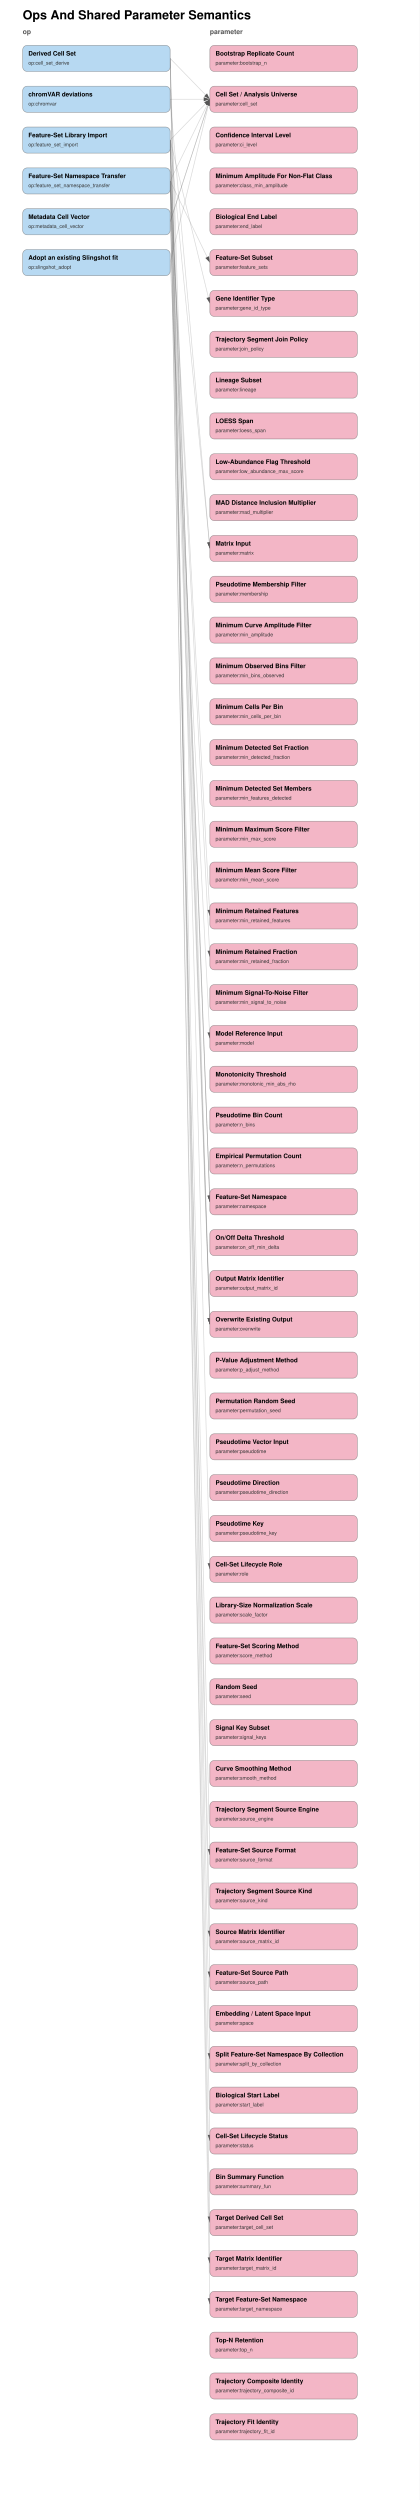
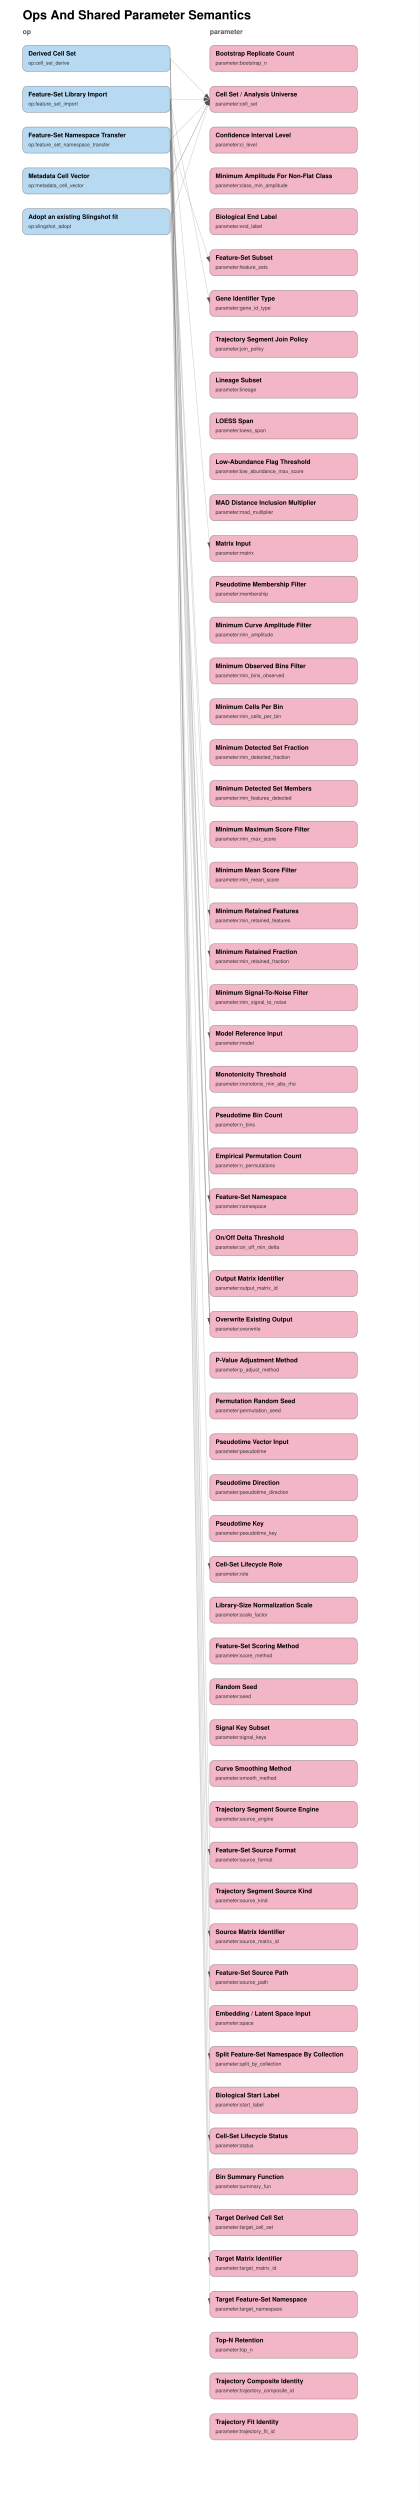
<svg xmlns="http://www.w3.org/2000/svg" width="740" height="4408" viewBox="0 0 740 4408">
  <rect width="100%" height="100%" fill="white" />
  <defs>
    <marker id="arrow" markerWidth="10" markerHeight="10" refX="9" refY="3" orient="auto" markerUnits="strokeWidth">
      <path d="M0,0 L0,6 L9,3 z" fill="#555" />
    </marker>
  </defs>
  <text x="40" y="34" font-family="Helvetica,Arial,sans-serif" font-size="22" font-weight="700">Ops And Shared Parameter Semantics</text>
  <text x="40" y="60" font-family="Helvetica,Arial,sans-serif" font-size="12" font-weight="700" fill="#555">op</text>
  <text x="370" y="60" font-family="Helvetica,Arial,sans-serif" font-size="12" font-weight="700" fill="#555">parameter</text>
  <line x1="300" y1="103" x2="370" y2="175" stroke="#555" stroke-opacity="0.22" stroke-width="1.2" marker-end="url(#arrow)" />
  <line x1="300" y1="103" x2="370" y2="2335" stroke="#555" stroke-opacity="0.22" stroke-width="1.2" marker-end="url(#arrow)" />
  <line x1="300" y1="103" x2="370" y2="2767" stroke="#555" stroke-opacity="0.22" stroke-width="1.2" marker-end="url(#arrow)" />
  <line x1="300" y1="103" x2="370" y2="3775" stroke="#555" stroke-opacity="0.22" stroke-width="1.2" marker-end="url(#arrow)" />
  <line x1="300" y1="103" x2="370" y2="3919" stroke="#555" stroke-opacity="0.22" stroke-width="1.2" marker-end="url(#arrow)" />
  <line x1="300" y1="175" x2="370" y2="175" stroke="#555" stroke-opacity="0.22" stroke-width="1.2" marker-end="url(#arrow)" />
+   <line x1="300" y1="175" x2="370" y2="535" stroke="#555" stroke-opacity="0.22" stroke-width="1.2" marker-end="url(#arrow)" />
  <line x1="300" y1="175" x2="370" y2="967" stroke="#555" stroke-opacity="0.22" stroke-width="1.2" marker-end="url(#arrow)" />
+   <line x1="300" y1="175" x2="370" y2="2119" stroke="#555" stroke-opacity="0.22" stroke-width="1.2" marker-end="url(#arrow)" />
+   <line x1="300" y1="175" x2="370" y2="2119" stroke="#555" stroke-opacity="0.22" stroke-width="1.2" marker-end="url(#arrow)" />
+   <line x1="300" y1="175" x2="370" y2="2335" stroke="#555" stroke-opacity="0.22" stroke-width="1.2" marker-end="url(#arrow)" />
+   <line x1="300" y1="175" x2="370" y2="3271" stroke="#555" stroke-opacity="0.22" stroke-width="1.2" marker-end="url(#arrow)" />
+   <line x1="300" y1="175" x2="370" y2="3487" stroke="#555" stroke-opacity="0.22" stroke-width="1.2" marker-end="url(#arrow)" />
+   <line x1="300" y1="175" x2="370" y2="3631" stroke="#555" stroke-opacity="0.22" stroke-width="1.2" marker-end="url(#arrow)" />
  <line x1="300" y1="247" x2="370" y2="175" stroke="#555" stroke-opacity="0.22" stroke-width="1.2" marker-end="url(#arrow)" />
-   <line x1="300" y1="247" x2="370" y2="535" stroke="#555" stroke-opacity="0.22" stroke-width="1.2" marker-end="url(#arrow)" />
-   <line x1="300" y1="247" x2="370" y2="967" stroke="#555" stroke-opacity="0.22" stroke-width="1.2" marker-end="url(#arrow)" />
-   <line x1="300" y1="247" x2="370" y2="2119" stroke="#555" stroke-opacity="0.22" stroke-width="1.2" marker-end="url(#arrow)" />
+   <line x1="300" y1="247" x2="370" y2="463" stroke="#555" stroke-opacity="0.22" stroke-width="1.2" marker-end="url(#arrow)" />
+   <line x1="300" y1="247" x2="370" y2="1615" stroke="#555" stroke-opacity="0.22" stroke-width="1.2" marker-end="url(#arrow)" />
+   <line x1="300" y1="247" x2="370" y2="1687" stroke="#555" stroke-opacity="0.22" stroke-width="1.2" marker-end="url(#arrow)" />
  <line x1="300" y1="247" x2="370" y2="2119" stroke="#555" stroke-opacity="0.22" stroke-width="1.2" marker-end="url(#arrow)" />
  <line x1="300" y1="247" x2="370" y2="2335" stroke="#555" stroke-opacity="0.22" stroke-width="1.2" marker-end="url(#arrow)" />
-   <line x1="300" y1="247" x2="370" y2="3271" stroke="#555" stroke-opacity="0.22" stroke-width="1.2" marker-end="url(#arrow)" />
-   <line x1="300" y1="247" x2="370" y2="3487" stroke="#555" stroke-opacity="0.22" stroke-width="1.2" marker-end="url(#arrow)" />
-   <line x1="300" y1="247" x2="370" y2="3631" stroke="#555" stroke-opacity="0.22" stroke-width="1.2" marker-end="url(#arrow)" />
+   <line x1="300" y1="247" x2="370" y2="3415" stroke="#555" stroke-opacity="0.22" stroke-width="1.2" marker-end="url(#arrow)" />
+   <line x1="300" y1="247" x2="370" y2="3991" stroke="#555" stroke-opacity="0.22" stroke-width="1.2" marker-end="url(#arrow)" />
+   <line x1="300" y1="247" x2="370" y2="4063" stroke="#555" stroke-opacity="0.22" stroke-width="1.2" marker-end="url(#arrow)" />
  <line x1="300" y1="319" x2="370" y2="175" stroke="#555" stroke-opacity="0.22" stroke-width="1.2" marker-end="url(#arrow)" />
-   <line x1="300" y1="319" x2="370" y2="463" stroke="#555" stroke-opacity="0.22" stroke-width="1.2" marker-end="url(#arrow)" />
-   <line x1="300" y1="319" x2="370" y2="1615" stroke="#555" stroke-opacity="0.22" stroke-width="1.2" marker-end="url(#arrow)" />
-   <line x1="300" y1="319" x2="370" y2="1687" stroke="#555" stroke-opacity="0.22" stroke-width="1.2" marker-end="url(#arrow)" />
-   <line x1="300" y1="319" x2="370" y2="2119" stroke="#555" stroke-opacity="0.22" stroke-width="1.2" marker-end="url(#arrow)" />
+   <line x1="300" y1="319" x2="370" y2="175" stroke="#555" stroke-opacity="0.22" stroke-width="1.2" marker-end="url(#arrow)" />
  <line x1="300" y1="319" x2="370" y2="2335" stroke="#555" stroke-opacity="0.22" stroke-width="1.2" marker-end="url(#arrow)" />
-   <line x1="300" y1="319" x2="370" y2="3415" stroke="#555" stroke-opacity="0.22" stroke-width="1.2" marker-end="url(#arrow)" />
-   <line x1="300" y1="319" x2="370" y2="3991" stroke="#555" stroke-opacity="0.22" stroke-width="1.2" marker-end="url(#arrow)" />
-   <line x1="300" y1="319" x2="370" y2="4063" stroke="#555" stroke-opacity="0.22" stroke-width="1.2" marker-end="url(#arrow)" />
  <line x1="300" y1="391" x2="370" y2="175" stroke="#555" stroke-opacity="0.22" stroke-width="1.2" marker-end="url(#arrow)" />
-   <line x1="300" y1="391" x2="370" y2="175" stroke="#555" stroke-opacity="0.22" stroke-width="1.2" marker-end="url(#arrow)" />
-   <line x1="300" y1="391" x2="370" y2="2335" stroke="#555" stroke-opacity="0.22" stroke-width="1.2" marker-end="url(#arrow)" />
-   <line x1="300" y1="463" x2="370" y2="175" stroke="#555" stroke-opacity="0.22" stroke-width="1.2" marker-end="url(#arrow)" />
-   <line x1="300" y1="463" x2="370" y2="1831" stroke="#555" stroke-opacity="0.22" stroke-width="1.2" marker-end="url(#arrow)" />
+   <line x1="300" y1="391" x2="370" y2="1831" stroke="#555" stroke-opacity="0.22" stroke-width="1.2" marker-end="url(#arrow)" />
  <g>
    <rect x="40" y="80" width="260" height="46" rx="8" fill="#b7d9f2" stroke="#555" stroke-opacity="0.55" />
    <text x="50" y="98" font-family="Helvetica,Arial,sans-serif" font-size="11" font-weight="700">Derived Cell Set</text>
    <text x="50" y="114" font-family="Helvetica,Arial,sans-serif" font-size="9" fill="#333">op:cell_set_derive</text>
  </g>
  <g>
    <rect x="40" y="152" width="260" height="46" rx="8" fill="#b7d9f2" stroke="#555" stroke-opacity="0.55" />
-     <text x="50" y="170" font-family="Helvetica,Arial,sans-serif" font-size="11" font-weight="700">chromVAR deviations</text>
-     <text x="50" y="186" font-family="Helvetica,Arial,sans-serif" font-size="9" fill="#333">op:chromvar</text>
+     <text x="50" y="170" font-family="Helvetica,Arial,sans-serif" font-size="11" font-weight="700">Feature-Set Library Import</text>
+     <text x="50" y="186" font-family="Helvetica,Arial,sans-serif" font-size="9" fill="#333">op:feature_set_import</text>
  </g>
  <g>
    <rect x="40" y="224" width="260" height="46" rx="8" fill="#b7d9f2" stroke="#555" stroke-opacity="0.55" />
-     <text x="50" y="242" font-family="Helvetica,Arial,sans-serif" font-size="11" font-weight="700">Feature-Set Library Import</text>
-     <text x="50" y="258" font-family="Helvetica,Arial,sans-serif" font-size="9" fill="#333">op:feature_set_import</text>
+     <text x="50" y="242" font-family="Helvetica,Arial,sans-serif" font-size="11" font-weight="700">Feature-Set Namespace Transfer</text>
+     <text x="50" y="258" font-family="Helvetica,Arial,sans-serif" font-size="9" fill="#333">op:feature_set_namespace_transfer</text>
  </g>
  <g>
    <rect x="40" y="296" width="260" height="46" rx="8" fill="#b7d9f2" stroke="#555" stroke-opacity="0.55" />
-     <text x="50" y="314" font-family="Helvetica,Arial,sans-serif" font-size="11" font-weight="700">Feature-Set Namespace Transfer</text>
-     <text x="50" y="330" font-family="Helvetica,Arial,sans-serif" font-size="9" fill="#333">op:feature_set_namespace_transfer</text>
+     <text x="50" y="314" font-family="Helvetica,Arial,sans-serif" font-size="11" font-weight="700">Metadata Cell Vector</text>
+     <text x="50" y="330" font-family="Helvetica,Arial,sans-serif" font-size="9" fill="#333">op:metadata_cell_vector</text>
  </g>
  <g>
    <rect x="40" y="368" width="260" height="46" rx="8" fill="#b7d9f2" stroke="#555" stroke-opacity="0.55" />
-     <text x="50" y="386" font-family="Helvetica,Arial,sans-serif" font-size="11" font-weight="700">Metadata Cell Vector</text>
-     <text x="50" y="402" font-family="Helvetica,Arial,sans-serif" font-size="9" fill="#333">op:metadata_cell_vector</text>
-   </g>
-   <g>
-     <rect x="40" y="440" width="260" height="46" rx="8" fill="#b7d9f2" stroke="#555" stroke-opacity="0.55" />
-     <text x="50" y="458" font-family="Helvetica,Arial,sans-serif" font-size="11" font-weight="700">Adopt an existing Slingshot fit</text>
-     <text x="50" y="474" font-family="Helvetica,Arial,sans-serif" font-size="9" fill="#333">op:slingshot_adopt</text>
+     <text x="50" y="386" font-family="Helvetica,Arial,sans-serif" font-size="11" font-weight="700">Adopt an existing Slingshot fit</text>
+     <text x="50" y="402" font-family="Helvetica,Arial,sans-serif" font-size="9" fill="#333">op:slingshot_adopt</text>
  </g>
  <g>
    <rect x="370" y="80" width="260" height="46" rx="8" fill="#f3b6c6" stroke="#555" stroke-opacity="0.55" />
    <text x="380" y="98" font-family="Helvetica,Arial,sans-serif" font-size="11" font-weight="700">Bootstrap Replicate Count</text>
    <text x="380" y="114" font-family="Helvetica,Arial,sans-serif" font-size="9" fill="#333">parameter:bootstrap_n</text>
  </g>
  <g>
    <rect x="370" y="152" width="260" height="46" rx="8" fill="#f3b6c6" stroke="#555" stroke-opacity="0.55" />
    <text x="380" y="170" font-family="Helvetica,Arial,sans-serif" font-size="11" font-weight="700">Cell Set / Analysis Universe</text>
    <text x="380" y="186" font-family="Helvetica,Arial,sans-serif" font-size="9" fill="#333">parameter:cell_set</text>
  </g>
  <g>
    <rect x="370" y="224" width="260" height="46" rx="8" fill="#f3b6c6" stroke="#555" stroke-opacity="0.55" />
    <text x="380" y="242" font-family="Helvetica,Arial,sans-serif" font-size="11" font-weight="700">Confidence Interval Level</text>
    <text x="380" y="258" font-family="Helvetica,Arial,sans-serif" font-size="9" fill="#333">parameter:ci_level</text>
  </g>
  <g>
    <rect x="370" y="296" width="260" height="46" rx="8" fill="#f3b6c6" stroke="#555" stroke-opacity="0.55" />
    <text x="380" y="314" font-family="Helvetica,Arial,sans-serif" font-size="11" font-weight="700">Minimum Amplitude For Non-Flat Class</text>
    <text x="380" y="330" font-family="Helvetica,Arial,sans-serif" font-size="9" fill="#333">parameter:class_min_amplitude</text>
  </g>
  <g>
    <rect x="370" y="368" width="260" height="46" rx="8" fill="#f3b6c6" stroke="#555" stroke-opacity="0.55" />
    <text x="380" y="386" font-family="Helvetica,Arial,sans-serif" font-size="11" font-weight="700">Biological End Label</text>
    <text x="380" y="402" font-family="Helvetica,Arial,sans-serif" font-size="9" fill="#333">parameter:end_label</text>
  </g>
  <g>
    <rect x="370" y="440" width="260" height="46" rx="8" fill="#f3b6c6" stroke="#555" stroke-opacity="0.55" />
    <text x="380" y="458" font-family="Helvetica,Arial,sans-serif" font-size="11" font-weight="700">Feature-Set Subset</text>
    <text x="380" y="474" font-family="Helvetica,Arial,sans-serif" font-size="9" fill="#333">parameter:feature_sets</text>
  </g>
  <g>
    <rect x="370" y="512" width="260" height="46" rx="8" fill="#f3b6c6" stroke="#555" stroke-opacity="0.55" />
    <text x="380" y="530" font-family="Helvetica,Arial,sans-serif" font-size="11" font-weight="700">Gene Identifier Type</text>
    <text x="380" y="546" font-family="Helvetica,Arial,sans-serif" font-size="9" fill="#333">parameter:gene_id_type</text>
  </g>
  <g>
    <rect x="370" y="584" width="260" height="46" rx="8" fill="#f3b6c6" stroke="#555" stroke-opacity="0.55" />
    <text x="380" y="602" font-family="Helvetica,Arial,sans-serif" font-size="11" font-weight="700">Trajectory Segment Join Policy</text>
    <text x="380" y="618" font-family="Helvetica,Arial,sans-serif" font-size="9" fill="#333">parameter:join_policy</text>
  </g>
  <g>
    <rect x="370" y="656" width="260" height="46" rx="8" fill="#f3b6c6" stroke="#555" stroke-opacity="0.55" />
    <text x="380" y="674" font-family="Helvetica,Arial,sans-serif" font-size="11" font-weight="700">Lineage Subset</text>
    <text x="380" y="690" font-family="Helvetica,Arial,sans-serif" font-size="9" fill="#333">parameter:lineage</text>
  </g>
  <g>
    <rect x="370" y="728" width="260" height="46" rx="8" fill="#f3b6c6" stroke="#555" stroke-opacity="0.55" />
    <text x="380" y="746" font-family="Helvetica,Arial,sans-serif" font-size="11" font-weight="700">LOESS Span</text>
    <text x="380" y="762" font-family="Helvetica,Arial,sans-serif" font-size="9" fill="#333">parameter:loess_span</text>
  </g>
  <g>
    <rect x="370" y="800" width="260" height="46" rx="8" fill="#f3b6c6" stroke="#555" stroke-opacity="0.55" />
    <text x="380" y="818" font-family="Helvetica,Arial,sans-serif" font-size="11" font-weight="700">Low-Abundance Flag Threshold</text>
    <text x="380" y="834" font-family="Helvetica,Arial,sans-serif" font-size="9" fill="#333">parameter:low_abundance_max_score</text>
  </g>
  <g>
    <rect x="370" y="872" width="260" height="46" rx="8" fill="#f3b6c6" stroke="#555" stroke-opacity="0.55" />
    <text x="380" y="890" font-family="Helvetica,Arial,sans-serif" font-size="11" font-weight="700">MAD Distance Inclusion Multiplier</text>
    <text x="380" y="906" font-family="Helvetica,Arial,sans-serif" font-size="9" fill="#333">parameter:mad_multiplier</text>
  </g>
  <g>
    <rect x="370" y="944" width="260" height="46" rx="8" fill="#f3b6c6" stroke="#555" stroke-opacity="0.55" />
    <text x="380" y="962" font-family="Helvetica,Arial,sans-serif" font-size="11" font-weight="700">Matrix Input</text>
    <text x="380" y="978" font-family="Helvetica,Arial,sans-serif" font-size="9" fill="#333">parameter:matrix</text>
  </g>
  <g>
    <rect x="370" y="1016" width="260" height="46" rx="8" fill="#f3b6c6" stroke="#555" stroke-opacity="0.55" />
    <text x="380" y="1034" font-family="Helvetica,Arial,sans-serif" font-size="11" font-weight="700">Pseudotime Membership Filter</text>
    <text x="380" y="1050" font-family="Helvetica,Arial,sans-serif" font-size="9" fill="#333">parameter:membership</text>
  </g>
  <g>
    <rect x="370" y="1088" width="260" height="46" rx="8" fill="#f3b6c6" stroke="#555" stroke-opacity="0.55" />
    <text x="380" y="1106" font-family="Helvetica,Arial,sans-serif" font-size="11" font-weight="700">Minimum Curve Amplitude Filter</text>
    <text x="380" y="1122" font-family="Helvetica,Arial,sans-serif" font-size="9" fill="#333">parameter:min_amplitude</text>
  </g>
  <g>
    <rect x="370" y="1160" width="260" height="46" rx="8" fill="#f3b6c6" stroke="#555" stroke-opacity="0.55" />
    <text x="380" y="1178" font-family="Helvetica,Arial,sans-serif" font-size="11" font-weight="700">Minimum Observed Bins Filter</text>
    <text x="380" y="1194" font-family="Helvetica,Arial,sans-serif" font-size="9" fill="#333">parameter:min_bins_observed</text>
  </g>
  <g>
    <rect x="370" y="1232" width="260" height="46" rx="8" fill="#f3b6c6" stroke="#555" stroke-opacity="0.55" />
    <text x="380" y="1250" font-family="Helvetica,Arial,sans-serif" font-size="11" font-weight="700">Minimum Cells Per Bin</text>
    <text x="380" y="1266" font-family="Helvetica,Arial,sans-serif" font-size="9" fill="#333">parameter:min_cells_per_bin</text>
  </g>
  <g>
    <rect x="370" y="1304" width="260" height="46" rx="8" fill="#f3b6c6" stroke="#555" stroke-opacity="0.55" />
    <text x="380" y="1322" font-family="Helvetica,Arial,sans-serif" font-size="11" font-weight="700">Minimum Detected Set Fraction</text>
    <text x="380" y="1338" font-family="Helvetica,Arial,sans-serif" font-size="9" fill="#333">parameter:min_detected_fraction</text>
  </g>
  <g>
    <rect x="370" y="1376" width="260" height="46" rx="8" fill="#f3b6c6" stroke="#555" stroke-opacity="0.55" />
    <text x="380" y="1394" font-family="Helvetica,Arial,sans-serif" font-size="11" font-weight="700">Minimum Detected Set Members</text>
    <text x="380" y="1410" font-family="Helvetica,Arial,sans-serif" font-size="9" fill="#333">parameter:min_features_detected</text>
  </g>
  <g>
    <rect x="370" y="1448" width="260" height="46" rx="8" fill="#f3b6c6" stroke="#555" stroke-opacity="0.55" />
    <text x="380" y="1466" font-family="Helvetica,Arial,sans-serif" font-size="11" font-weight="700">Minimum Maximum Score Filter</text>
    <text x="380" y="1482" font-family="Helvetica,Arial,sans-serif" font-size="9" fill="#333">parameter:min_max_score</text>
  </g>
  <g>
    <rect x="370" y="1520" width="260" height="46" rx="8" fill="#f3b6c6" stroke="#555" stroke-opacity="0.55" />
    <text x="380" y="1538" font-family="Helvetica,Arial,sans-serif" font-size="11" font-weight="700">Minimum Mean Score Filter</text>
    <text x="380" y="1554" font-family="Helvetica,Arial,sans-serif" font-size="9" fill="#333">parameter:min_mean_score</text>
  </g>
  <g>
    <rect x="370" y="1592" width="260" height="46" rx="8" fill="#f3b6c6" stroke="#555" stroke-opacity="0.55" />
    <text x="380" y="1610" font-family="Helvetica,Arial,sans-serif" font-size="11" font-weight="700">Minimum Retained Features</text>
    <text x="380" y="1626" font-family="Helvetica,Arial,sans-serif" font-size="9" fill="#333">parameter:min_retained_features</text>
  </g>
  <g>
    <rect x="370" y="1664" width="260" height="46" rx="8" fill="#f3b6c6" stroke="#555" stroke-opacity="0.55" />
    <text x="380" y="1682" font-family="Helvetica,Arial,sans-serif" font-size="11" font-weight="700">Minimum Retained Fraction</text>
    <text x="380" y="1698" font-family="Helvetica,Arial,sans-serif" font-size="9" fill="#333">parameter:min_retained_fraction</text>
  </g>
  <g>
    <rect x="370" y="1736" width="260" height="46" rx="8" fill="#f3b6c6" stroke="#555" stroke-opacity="0.55" />
    <text x="380" y="1754" font-family="Helvetica,Arial,sans-serif" font-size="11" font-weight="700">Minimum Signal-To-Noise Filter</text>
    <text x="380" y="1770" font-family="Helvetica,Arial,sans-serif" font-size="9" fill="#333">parameter:min_signal_to_noise</text>
  </g>
  <g>
    <rect x="370" y="1808" width="260" height="46" rx="8" fill="#f3b6c6" stroke="#555" stroke-opacity="0.55" />
    <text x="380" y="1826" font-family="Helvetica,Arial,sans-serif" font-size="11" font-weight="700">Model Reference Input</text>
    <text x="380" y="1842" font-family="Helvetica,Arial,sans-serif" font-size="9" fill="#333">parameter:model</text>
  </g>
  <g>
    <rect x="370" y="1880" width="260" height="46" rx="8" fill="#f3b6c6" stroke="#555" stroke-opacity="0.55" />
    <text x="380" y="1898" font-family="Helvetica,Arial,sans-serif" font-size="11" font-weight="700">Monotonicity Threshold</text>
    <text x="380" y="1914" font-family="Helvetica,Arial,sans-serif" font-size="9" fill="#333">parameter:monotonic_min_abs_rho</text>
  </g>
  <g>
    <rect x="370" y="1952" width="260" height="46" rx="8" fill="#f3b6c6" stroke="#555" stroke-opacity="0.55" />
    <text x="380" y="1970" font-family="Helvetica,Arial,sans-serif" font-size="11" font-weight="700">Pseudotime Bin Count</text>
    <text x="380" y="1986" font-family="Helvetica,Arial,sans-serif" font-size="9" fill="#333">parameter:n_bins</text>
  </g>
  <g>
    <rect x="370" y="2024" width="260" height="46" rx="8" fill="#f3b6c6" stroke="#555" stroke-opacity="0.55" />
    <text x="380" y="2042" font-family="Helvetica,Arial,sans-serif" font-size="11" font-weight="700">Empirical Permutation Count</text>
    <text x="380" y="2058" font-family="Helvetica,Arial,sans-serif" font-size="9" fill="#333">parameter:n_permutations</text>
  </g>
  <g>
    <rect x="370" y="2096" width="260" height="46" rx="8" fill="#f3b6c6" stroke="#555" stroke-opacity="0.55" />
    <text x="380" y="2114" font-family="Helvetica,Arial,sans-serif" font-size="11" font-weight="700">Feature-Set Namespace</text>
    <text x="380" y="2130" font-family="Helvetica,Arial,sans-serif" font-size="9" fill="#333">parameter:namespace</text>
  </g>
  <g>
    <rect x="370" y="2168" width="260" height="46" rx="8" fill="#f3b6c6" stroke="#555" stroke-opacity="0.55" />
    <text x="380" y="2186" font-family="Helvetica,Arial,sans-serif" font-size="11" font-weight="700">On/Off Delta Threshold</text>
    <text x="380" y="2202" font-family="Helvetica,Arial,sans-serif" font-size="9" fill="#333">parameter:on_off_min_delta</text>
  </g>
  <g>
    <rect x="370" y="2240" width="260" height="46" rx="8" fill="#f3b6c6" stroke="#555" stroke-opacity="0.55" />
    <text x="380" y="2258" font-family="Helvetica,Arial,sans-serif" font-size="11" font-weight="700">Output Matrix Identifier</text>
    <text x="380" y="2274" font-family="Helvetica,Arial,sans-serif" font-size="9" fill="#333">parameter:output_matrix_id</text>
  </g>
  <g>
    <rect x="370" y="2312" width="260" height="46" rx="8" fill="#f3b6c6" stroke="#555" stroke-opacity="0.55" />
    <text x="380" y="2330" font-family="Helvetica,Arial,sans-serif" font-size="11" font-weight="700">Overwrite Existing Output</text>
    <text x="380" y="2346" font-family="Helvetica,Arial,sans-serif" font-size="9" fill="#333">parameter:overwrite</text>
  </g>
  <g>
    <rect x="370" y="2384" width="260" height="46" rx="8" fill="#f3b6c6" stroke="#555" stroke-opacity="0.55" />
    <text x="380" y="2402" font-family="Helvetica,Arial,sans-serif" font-size="11" font-weight="700">P-Value Adjustment Method</text>
    <text x="380" y="2418" font-family="Helvetica,Arial,sans-serif" font-size="9" fill="#333">parameter:p_adjust_method</text>
  </g>
  <g>
    <rect x="370" y="2456" width="260" height="46" rx="8" fill="#f3b6c6" stroke="#555" stroke-opacity="0.55" />
    <text x="380" y="2474" font-family="Helvetica,Arial,sans-serif" font-size="11" font-weight="700">Permutation Random Seed</text>
    <text x="380" y="2490" font-family="Helvetica,Arial,sans-serif" font-size="9" fill="#333">parameter:permutation_seed</text>
  </g>
  <g>
    <rect x="370" y="2528" width="260" height="46" rx="8" fill="#f3b6c6" stroke="#555" stroke-opacity="0.55" />
    <text x="380" y="2546" font-family="Helvetica,Arial,sans-serif" font-size="11" font-weight="700">Pseudotime Vector Input</text>
    <text x="380" y="2562" font-family="Helvetica,Arial,sans-serif" font-size="9" fill="#333">parameter:pseudotime</text>
  </g>
  <g>
    <rect x="370" y="2600" width="260" height="46" rx="8" fill="#f3b6c6" stroke="#555" stroke-opacity="0.55" />
    <text x="380" y="2618" font-family="Helvetica,Arial,sans-serif" font-size="11" font-weight="700">Pseudotime Direction</text>
    <text x="380" y="2634" font-family="Helvetica,Arial,sans-serif" font-size="9" fill="#333">parameter:pseudotime_direction</text>
  </g>
  <g>
    <rect x="370" y="2672" width="260" height="46" rx="8" fill="#f3b6c6" stroke="#555" stroke-opacity="0.55" />
    <text x="380" y="2690" font-family="Helvetica,Arial,sans-serif" font-size="11" font-weight="700">Pseudotime Key</text>
    <text x="380" y="2706" font-family="Helvetica,Arial,sans-serif" font-size="9" fill="#333">parameter:pseudotime_key</text>
  </g>
  <g>
    <rect x="370" y="2744" width="260" height="46" rx="8" fill="#f3b6c6" stroke="#555" stroke-opacity="0.55" />
    <text x="380" y="2762" font-family="Helvetica,Arial,sans-serif" font-size="11" font-weight="700">Cell-Set Lifecycle Role</text>
    <text x="380" y="2778" font-family="Helvetica,Arial,sans-serif" font-size="9" fill="#333">parameter:role</text>
  </g>
  <g>
    <rect x="370" y="2816" width="260" height="46" rx="8" fill="#f3b6c6" stroke="#555" stroke-opacity="0.55" />
    <text x="380" y="2834" font-family="Helvetica,Arial,sans-serif" font-size="11" font-weight="700">Library-Size Normalization Scale</text>
    <text x="380" y="2850" font-family="Helvetica,Arial,sans-serif" font-size="9" fill="#333">parameter:scale_factor</text>
  </g>
  <g>
    <rect x="370" y="2888" width="260" height="46" rx="8" fill="#f3b6c6" stroke="#555" stroke-opacity="0.55" />
    <text x="380" y="2906" font-family="Helvetica,Arial,sans-serif" font-size="11" font-weight="700">Feature-Set Scoring Method</text>
    <text x="380" y="2922" font-family="Helvetica,Arial,sans-serif" font-size="9" fill="#333">parameter:score_method</text>
  </g>
  <g>
    <rect x="370" y="2960" width="260" height="46" rx="8" fill="#f3b6c6" stroke="#555" stroke-opacity="0.55" />
    <text x="380" y="2978" font-family="Helvetica,Arial,sans-serif" font-size="11" font-weight="700">Random Seed</text>
    <text x="380" y="2994" font-family="Helvetica,Arial,sans-serif" font-size="9" fill="#333">parameter:seed</text>
  </g>
  <g>
    <rect x="370" y="3032" width="260" height="46" rx="8" fill="#f3b6c6" stroke="#555" stroke-opacity="0.55" />
    <text x="380" y="3050" font-family="Helvetica,Arial,sans-serif" font-size="11" font-weight="700">Signal Key Subset</text>
    <text x="380" y="3066" font-family="Helvetica,Arial,sans-serif" font-size="9" fill="#333">parameter:signal_keys</text>
  </g>
  <g>
    <rect x="370" y="3104" width="260" height="46" rx="8" fill="#f3b6c6" stroke="#555" stroke-opacity="0.55" />
    <text x="380" y="3122" font-family="Helvetica,Arial,sans-serif" font-size="11" font-weight="700">Curve Smoothing Method</text>
    <text x="380" y="3138" font-family="Helvetica,Arial,sans-serif" font-size="9" fill="#333">parameter:smooth_method</text>
  </g>
  <g>
    <rect x="370" y="3176" width="260" height="46" rx="8" fill="#f3b6c6" stroke="#555" stroke-opacity="0.55" />
    <text x="380" y="3194" font-family="Helvetica,Arial,sans-serif" font-size="11" font-weight="700">Trajectory Segment Source Engine</text>
    <text x="380" y="3210" font-family="Helvetica,Arial,sans-serif" font-size="9" fill="#333">parameter:source_engine</text>
  </g>
  <g>
    <rect x="370" y="3248" width="260" height="46" rx="8" fill="#f3b6c6" stroke="#555" stroke-opacity="0.55" />
    <text x="380" y="3266" font-family="Helvetica,Arial,sans-serif" font-size="11" font-weight="700">Feature-Set Source Format</text>
    <text x="380" y="3282" font-family="Helvetica,Arial,sans-serif" font-size="9" fill="#333">parameter:source_format</text>
  </g>
  <g>
    <rect x="370" y="3320" width="260" height="46" rx="8" fill="#f3b6c6" stroke="#555" stroke-opacity="0.55" />
    <text x="380" y="3338" font-family="Helvetica,Arial,sans-serif" font-size="11" font-weight="700">Trajectory Segment Source Kind</text>
    <text x="380" y="3354" font-family="Helvetica,Arial,sans-serif" font-size="9" fill="#333">parameter:source_kind</text>
  </g>
  <g>
    <rect x="370" y="3392" width="260" height="46" rx="8" fill="#f3b6c6" stroke="#555" stroke-opacity="0.55" />
    <text x="380" y="3410" font-family="Helvetica,Arial,sans-serif" font-size="11" font-weight="700">Source Matrix Identifier</text>
    <text x="380" y="3426" font-family="Helvetica,Arial,sans-serif" font-size="9" fill="#333">parameter:source_matrix_id</text>
  </g>
  <g>
    <rect x="370" y="3464" width="260" height="46" rx="8" fill="#f3b6c6" stroke="#555" stroke-opacity="0.55" />
    <text x="380" y="3482" font-family="Helvetica,Arial,sans-serif" font-size="11" font-weight="700">Feature-Set Source Path</text>
    <text x="380" y="3498" font-family="Helvetica,Arial,sans-serif" font-size="9" fill="#333">parameter:source_path</text>
  </g>
  <g>
    <rect x="370" y="3536" width="260" height="46" rx="8" fill="#f3b6c6" stroke="#555" stroke-opacity="0.55" />
    <text x="380" y="3554" font-family="Helvetica,Arial,sans-serif" font-size="11" font-weight="700">Embedding / Latent Space Input</text>
    <text x="380" y="3570" font-family="Helvetica,Arial,sans-serif" font-size="9" fill="#333">parameter:space</text>
  </g>
  <g>
    <rect x="370" y="3608" width="260" height="46" rx="8" fill="#f3b6c6" stroke="#555" stroke-opacity="0.55" />
    <text x="380" y="3626" font-family="Helvetica,Arial,sans-serif" font-size="11" font-weight="700">Split Feature-Set Namespace By Collection</text>
    <text x="380" y="3642" font-family="Helvetica,Arial,sans-serif" font-size="9" fill="#333">parameter:split_by_collection</text>
  </g>
  <g>
    <rect x="370" y="3680" width="260" height="46" rx="8" fill="#f3b6c6" stroke="#555" stroke-opacity="0.55" />
    <text x="380" y="3698" font-family="Helvetica,Arial,sans-serif" font-size="11" font-weight="700">Biological Start Label</text>
    <text x="380" y="3714" font-family="Helvetica,Arial,sans-serif" font-size="9" fill="#333">parameter:start_label</text>
  </g>
  <g>
    <rect x="370" y="3752" width="260" height="46" rx="8" fill="#f3b6c6" stroke="#555" stroke-opacity="0.55" />
    <text x="380" y="3770" font-family="Helvetica,Arial,sans-serif" font-size="11" font-weight="700">Cell-Set Lifecycle Status</text>
    <text x="380" y="3786" font-family="Helvetica,Arial,sans-serif" font-size="9" fill="#333">parameter:status</text>
  </g>
  <g>
    <rect x="370" y="3824" width="260" height="46" rx="8" fill="#f3b6c6" stroke="#555" stroke-opacity="0.55" />
    <text x="380" y="3842" font-family="Helvetica,Arial,sans-serif" font-size="11" font-weight="700">Bin Summary Function</text>
    <text x="380" y="3858" font-family="Helvetica,Arial,sans-serif" font-size="9" fill="#333">parameter:summary_fun</text>
  </g>
  <g>
    <rect x="370" y="3896" width="260" height="46" rx="8" fill="#f3b6c6" stroke="#555" stroke-opacity="0.55" />
    <text x="380" y="3914" font-family="Helvetica,Arial,sans-serif" font-size="11" font-weight="700">Target Derived Cell Set</text>
    <text x="380" y="3930" font-family="Helvetica,Arial,sans-serif" font-size="9" fill="#333">parameter:target_cell_set</text>
  </g>
  <g>
    <rect x="370" y="3968" width="260" height="46" rx="8" fill="#f3b6c6" stroke="#555" stroke-opacity="0.55" />
    <text x="380" y="3986" font-family="Helvetica,Arial,sans-serif" font-size="11" font-weight="700">Target Matrix Identifier</text>
    <text x="380" y="4002" font-family="Helvetica,Arial,sans-serif" font-size="9" fill="#333">parameter:target_matrix_id</text>
  </g>
  <g>
    <rect x="370" y="4040" width="260" height="46" rx="8" fill="#f3b6c6" stroke="#555" stroke-opacity="0.55" />
    <text x="380" y="4058" font-family="Helvetica,Arial,sans-serif" font-size="11" font-weight="700">Target Feature-Set Namespace</text>
    <text x="380" y="4074" font-family="Helvetica,Arial,sans-serif" font-size="9" fill="#333">parameter:target_namespace</text>
  </g>
  <g>
    <rect x="370" y="4112" width="260" height="46" rx="8" fill="#f3b6c6" stroke="#555" stroke-opacity="0.55" />
    <text x="380" y="4130" font-family="Helvetica,Arial,sans-serif" font-size="11" font-weight="700">Top-N Retention</text>
    <text x="380" y="4146" font-family="Helvetica,Arial,sans-serif" font-size="9" fill="#333">parameter:top_n</text>
  </g>
  <g>
    <rect x="370" y="4184" width="260" height="46" rx="8" fill="#f3b6c6" stroke="#555" stroke-opacity="0.55" />
    <text x="380" y="4202" font-family="Helvetica,Arial,sans-serif" font-size="11" font-weight="700">Trajectory Composite Identity</text>
    <text x="380" y="4218" font-family="Helvetica,Arial,sans-serif" font-size="9" fill="#333">parameter:trajectory_composite_id</text>
  </g>
  <g>
    <rect x="370" y="4256" width="260" height="46" rx="8" fill="#f3b6c6" stroke="#555" stroke-opacity="0.55" />
    <text x="380" y="4274" font-family="Helvetica,Arial,sans-serif" font-size="11" font-weight="700">Trajectory Fit Identity</text>
    <text x="380" y="4290" font-family="Helvetica,Arial,sans-serif" font-size="9" fill="#333">parameter:trajectory_fit_id</text>
  </g>
</svg>
